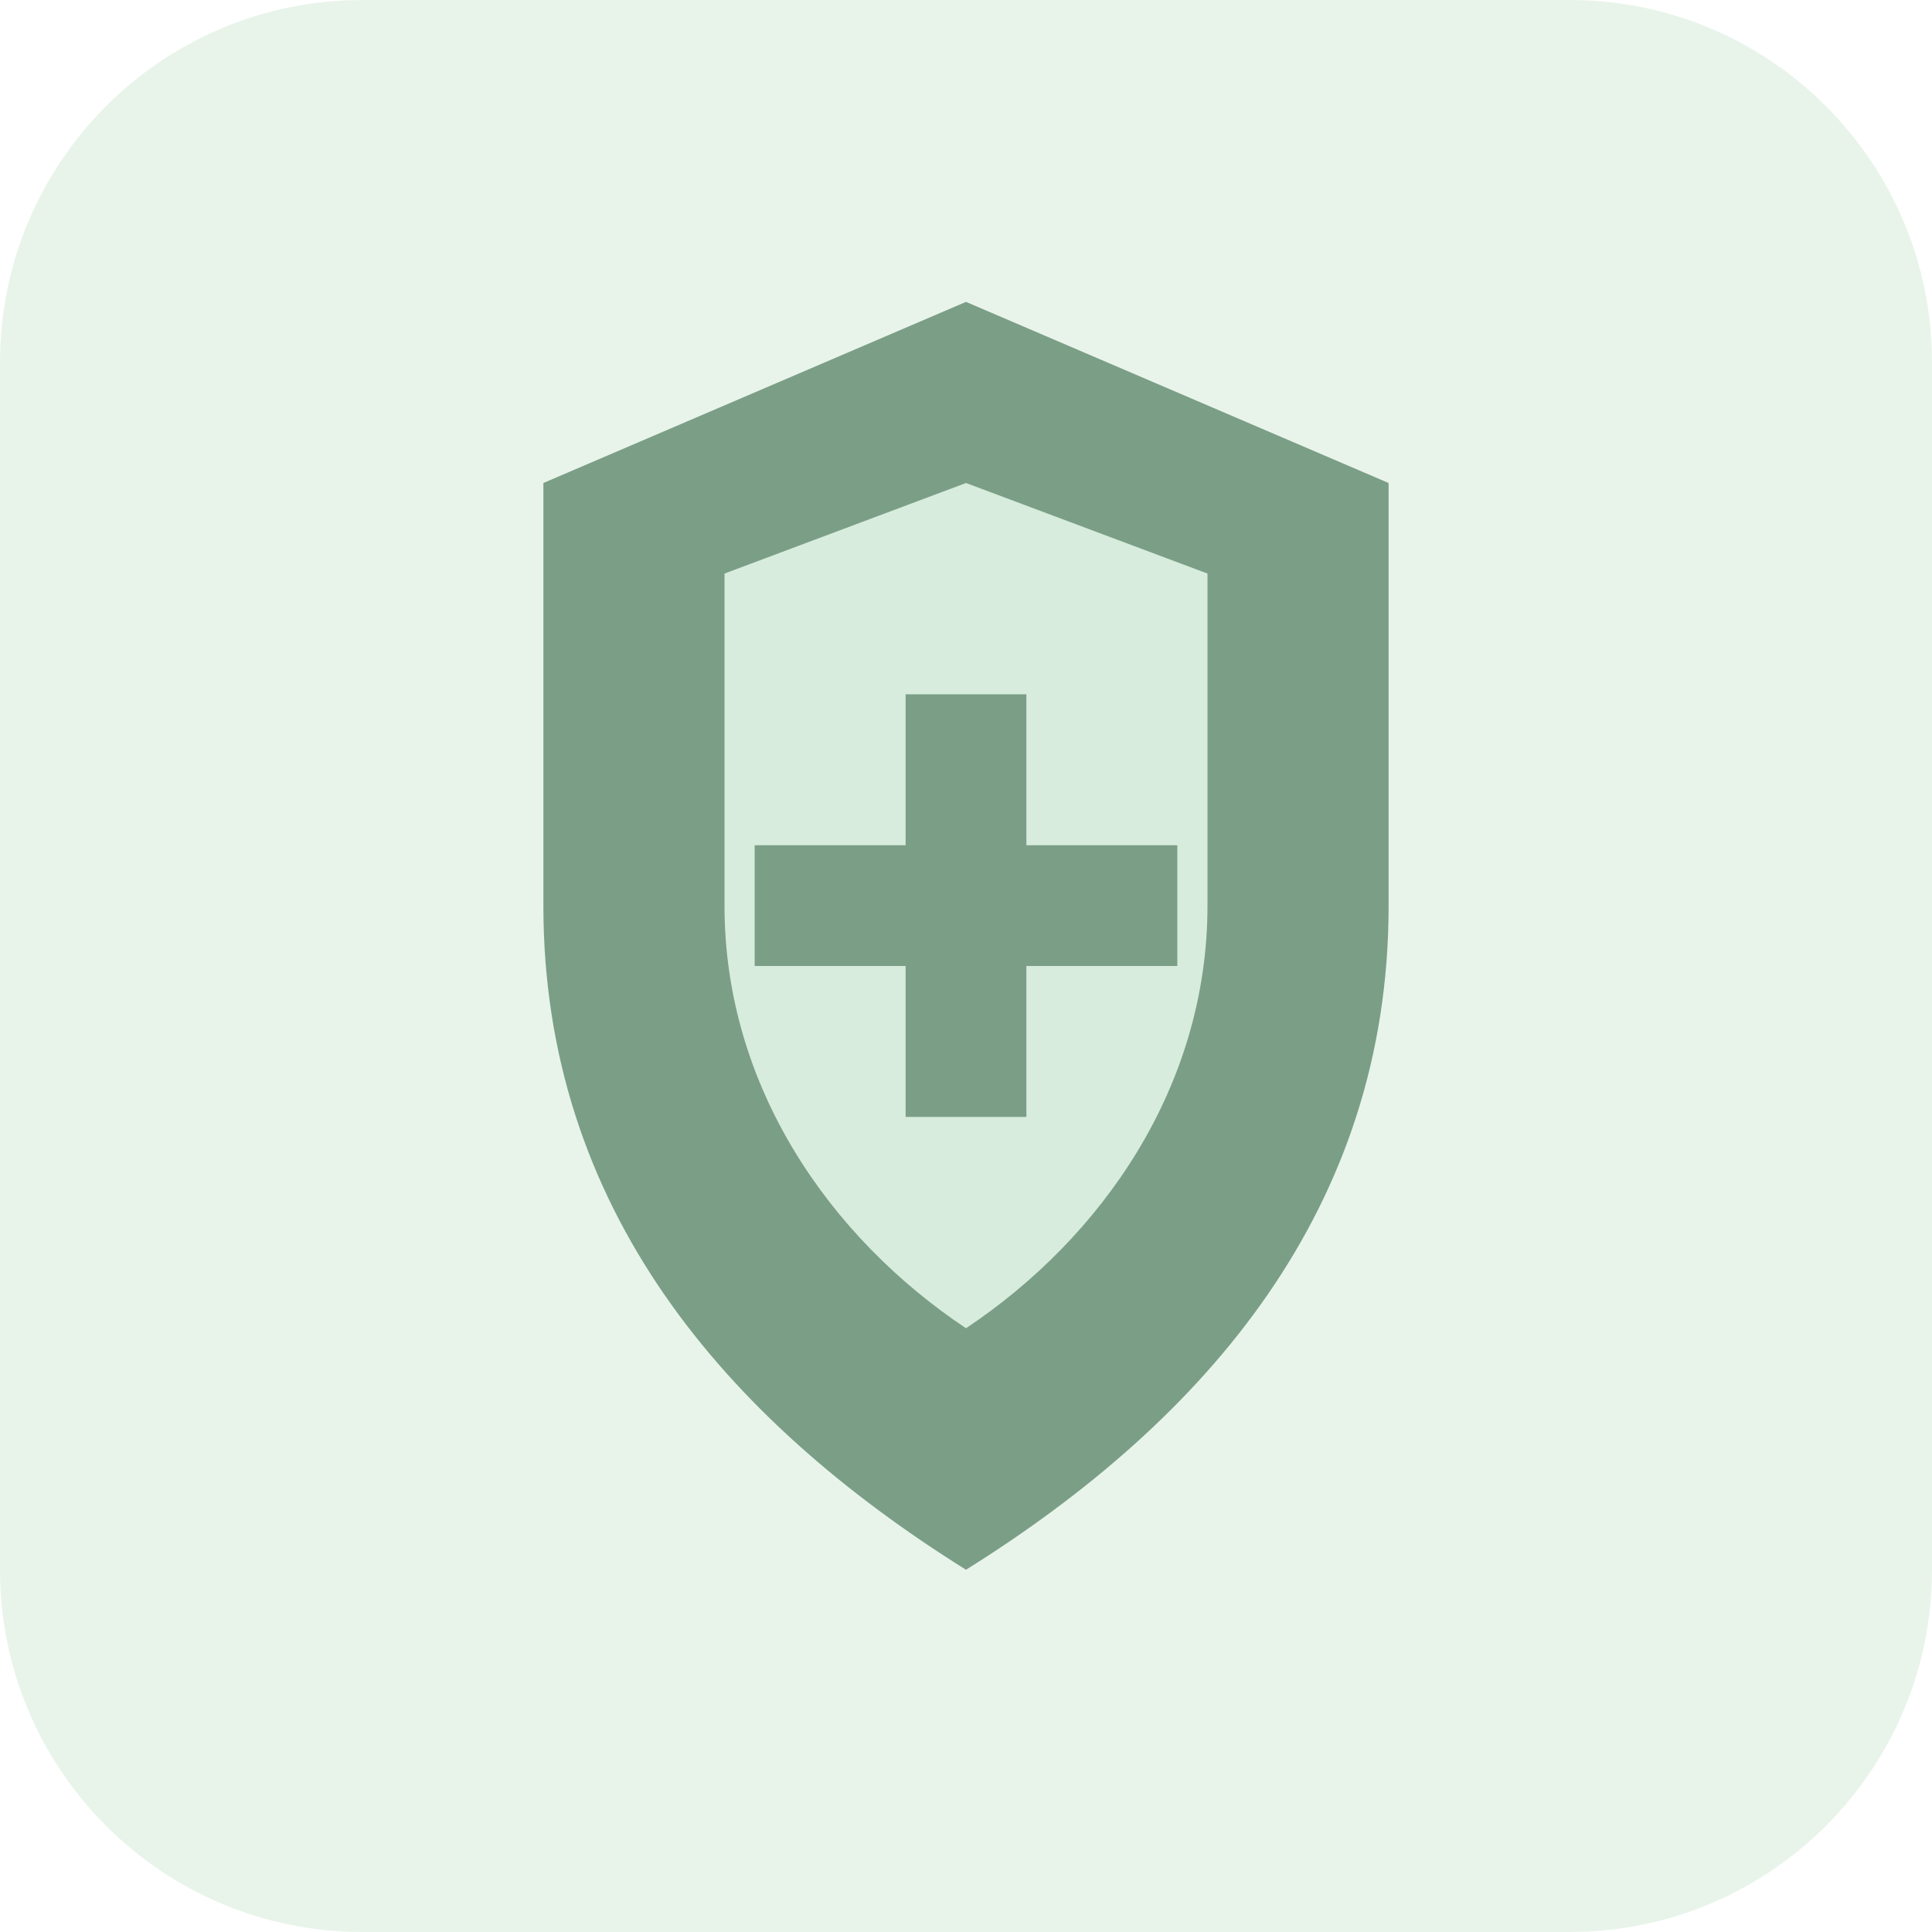
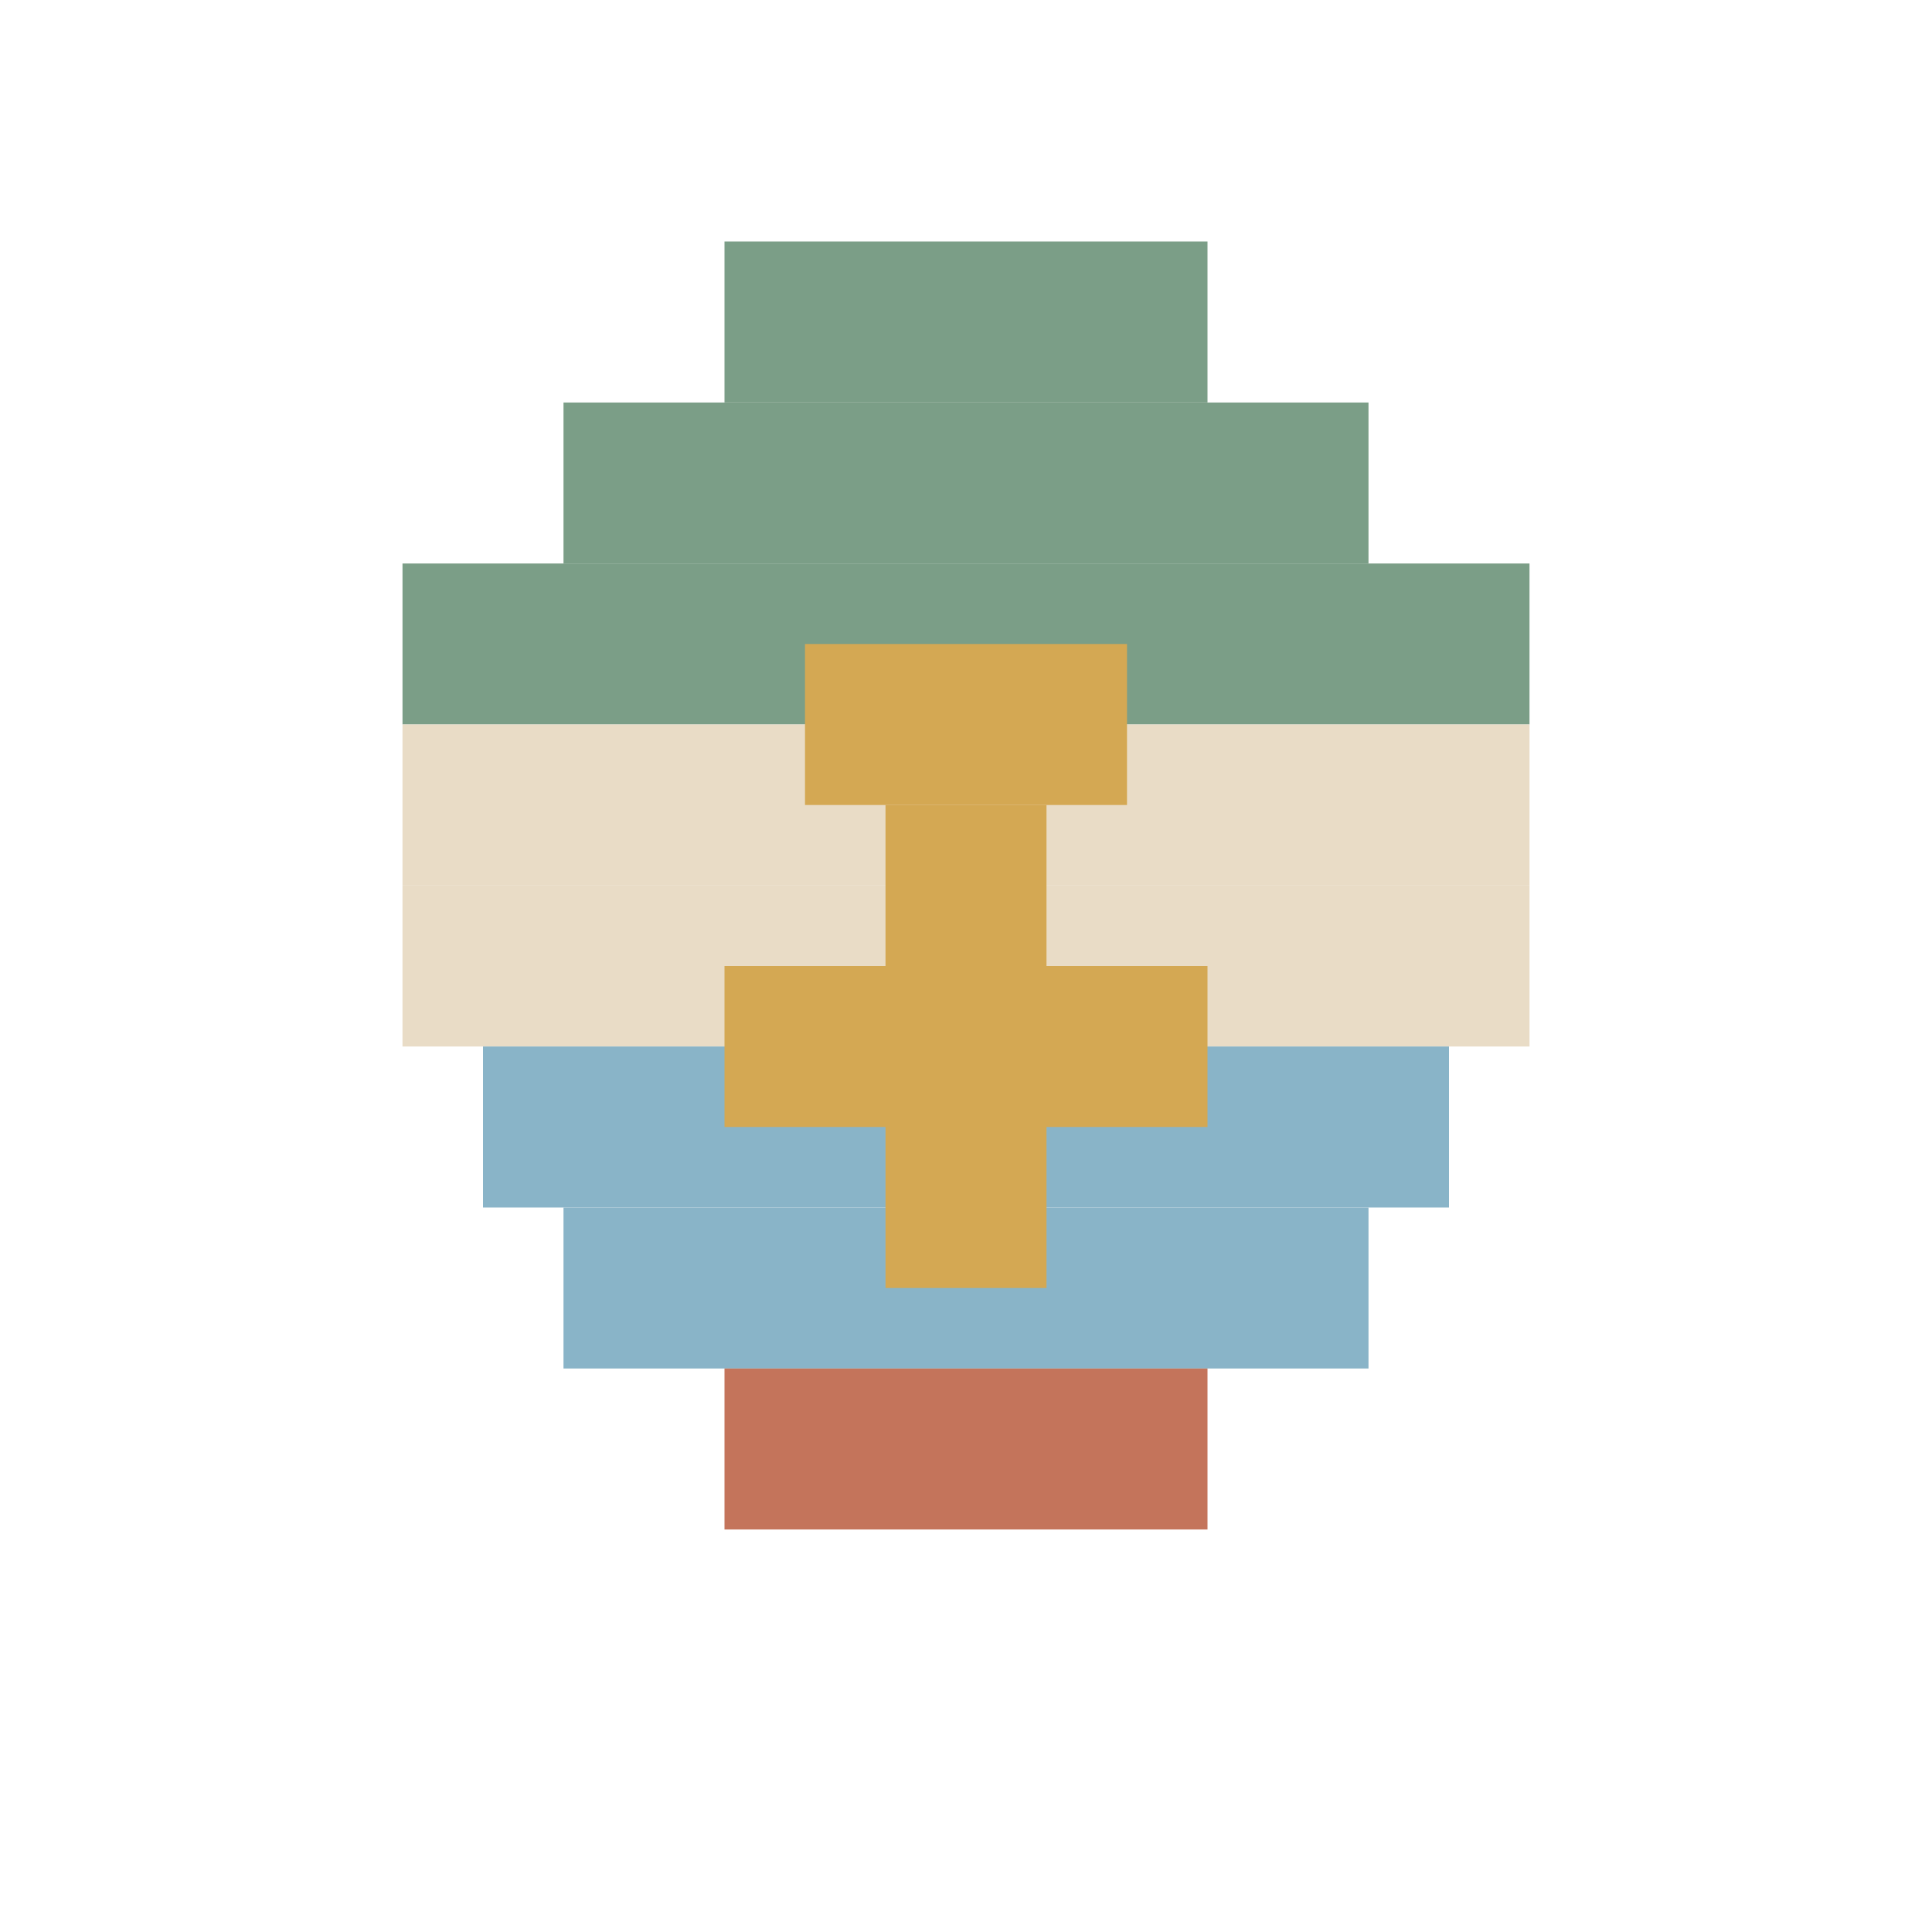
- <svg xmlns="http://www.w3.org/2000/svg" width="64" height="64" viewBox="0 0 64 64" fill="none">
-   <rect width="64" height="64" rx="12" fill="#E8F4EA" />
-   <path d="M32 10L46 16V30C46 40 40 47 32 52C24 47 18 40 18 30V16L32 10Z" fill="#7B9E87" />
-   <path d="M32 16L40 19V30C40 36 36.5 41 32 44C27.5 41 24 36 24 30V19L32 16Z" fill="#D7ECDD" />
-   <rect x="30" y="23" width="4" height="14" fill="#7B9E87" />
-   <rect x="25" y="28" width="14" height="4" fill="#7B9E87" />
+ <svg xmlns="http://www.w3.org/2000/svg" width="96" height="96" viewBox="0 0 96 96" fill="none">
+   <rect x="36" y="12" width="24" height="8" fill="#7B9E87" />
+   <rect x="28" y="20" width="40" height="8" fill="#7B9E87" />
+   <rect x="20" y="28" width="56" height="8" fill="#7B9E87" />
+   <rect x="20" y="36" width="56" height="8" fill="#E9DCC6" />
+   <rect x="20" y="44" width="56" height="8" fill="#E9DCC6" />
+   <rect x="24" y="52" width="48" height="8" fill="#89B4C8" />
+   <rect x="28" y="60" width="40" height="8" fill="#89B4C8" />
+   <rect x="36" y="68" width="24" height="8" fill="#C4745B" />
+   <rect x="40" y="32" width="16" height="8" fill="#D4A853" />
+   <rect x="44" y="40" width="8" height="24" fill="#D4A853" />
+   <rect x="36" y="48" width="24" height="8" fill="#D4A853" />
</svg>
